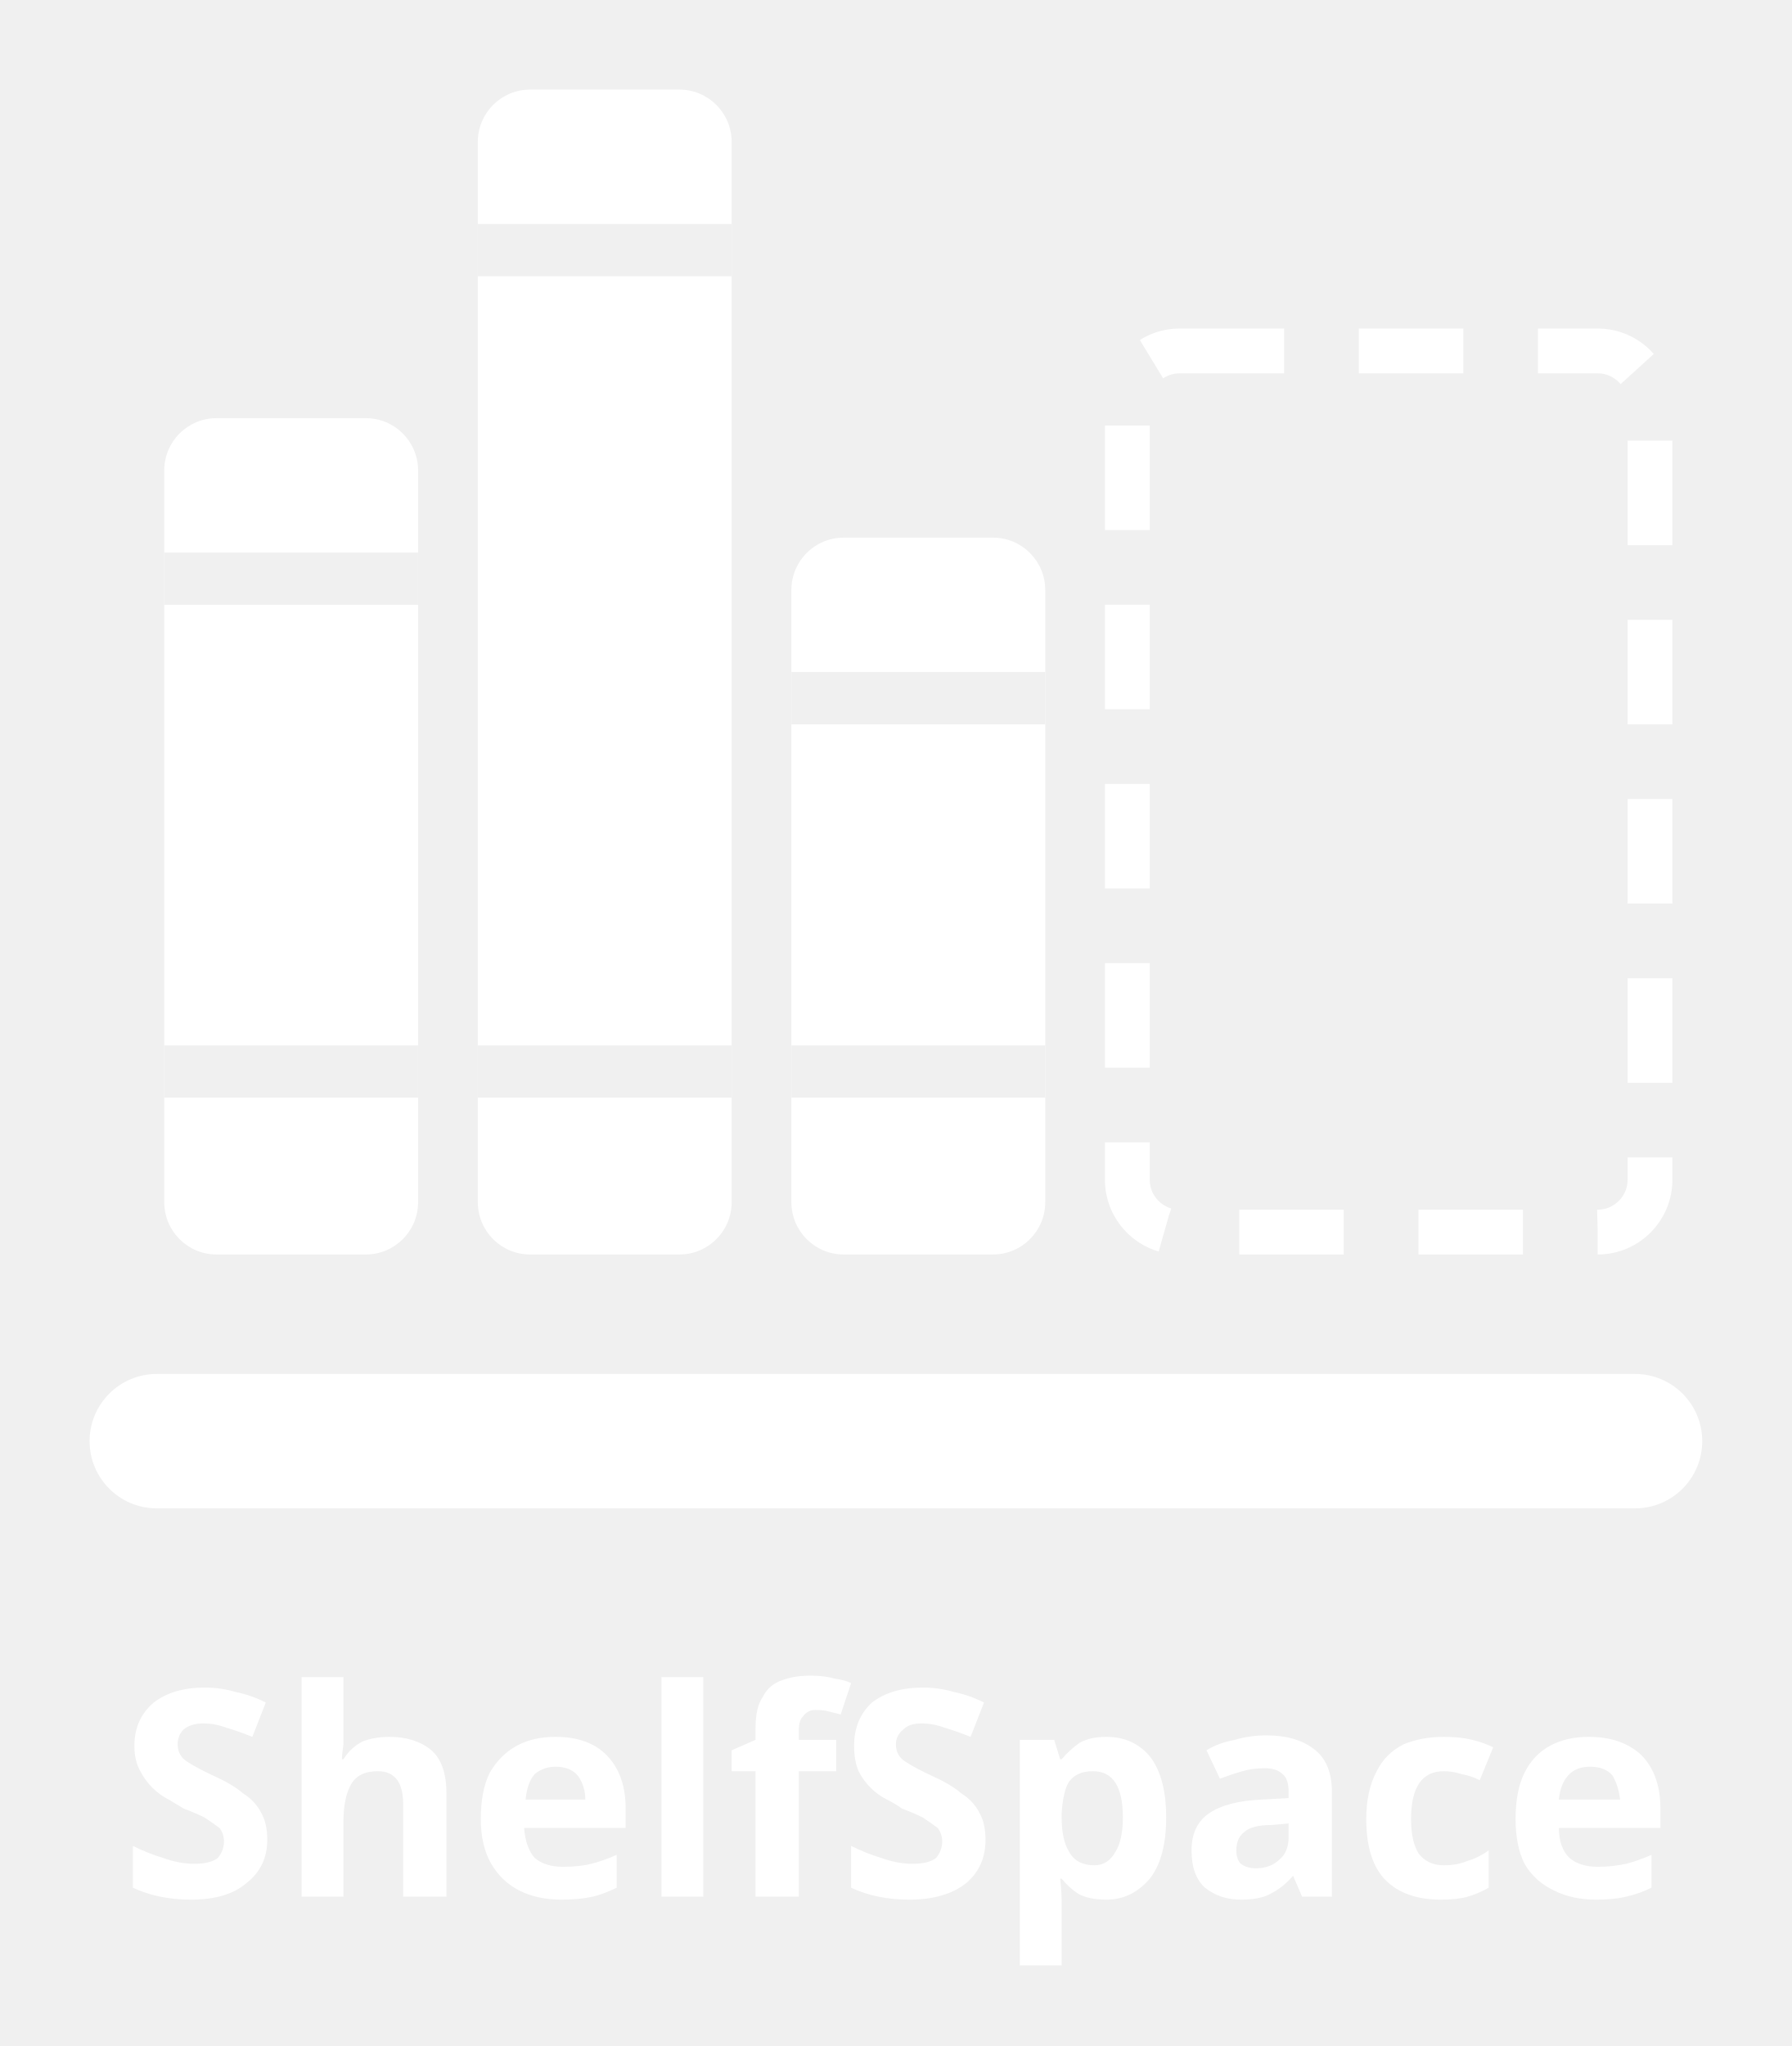
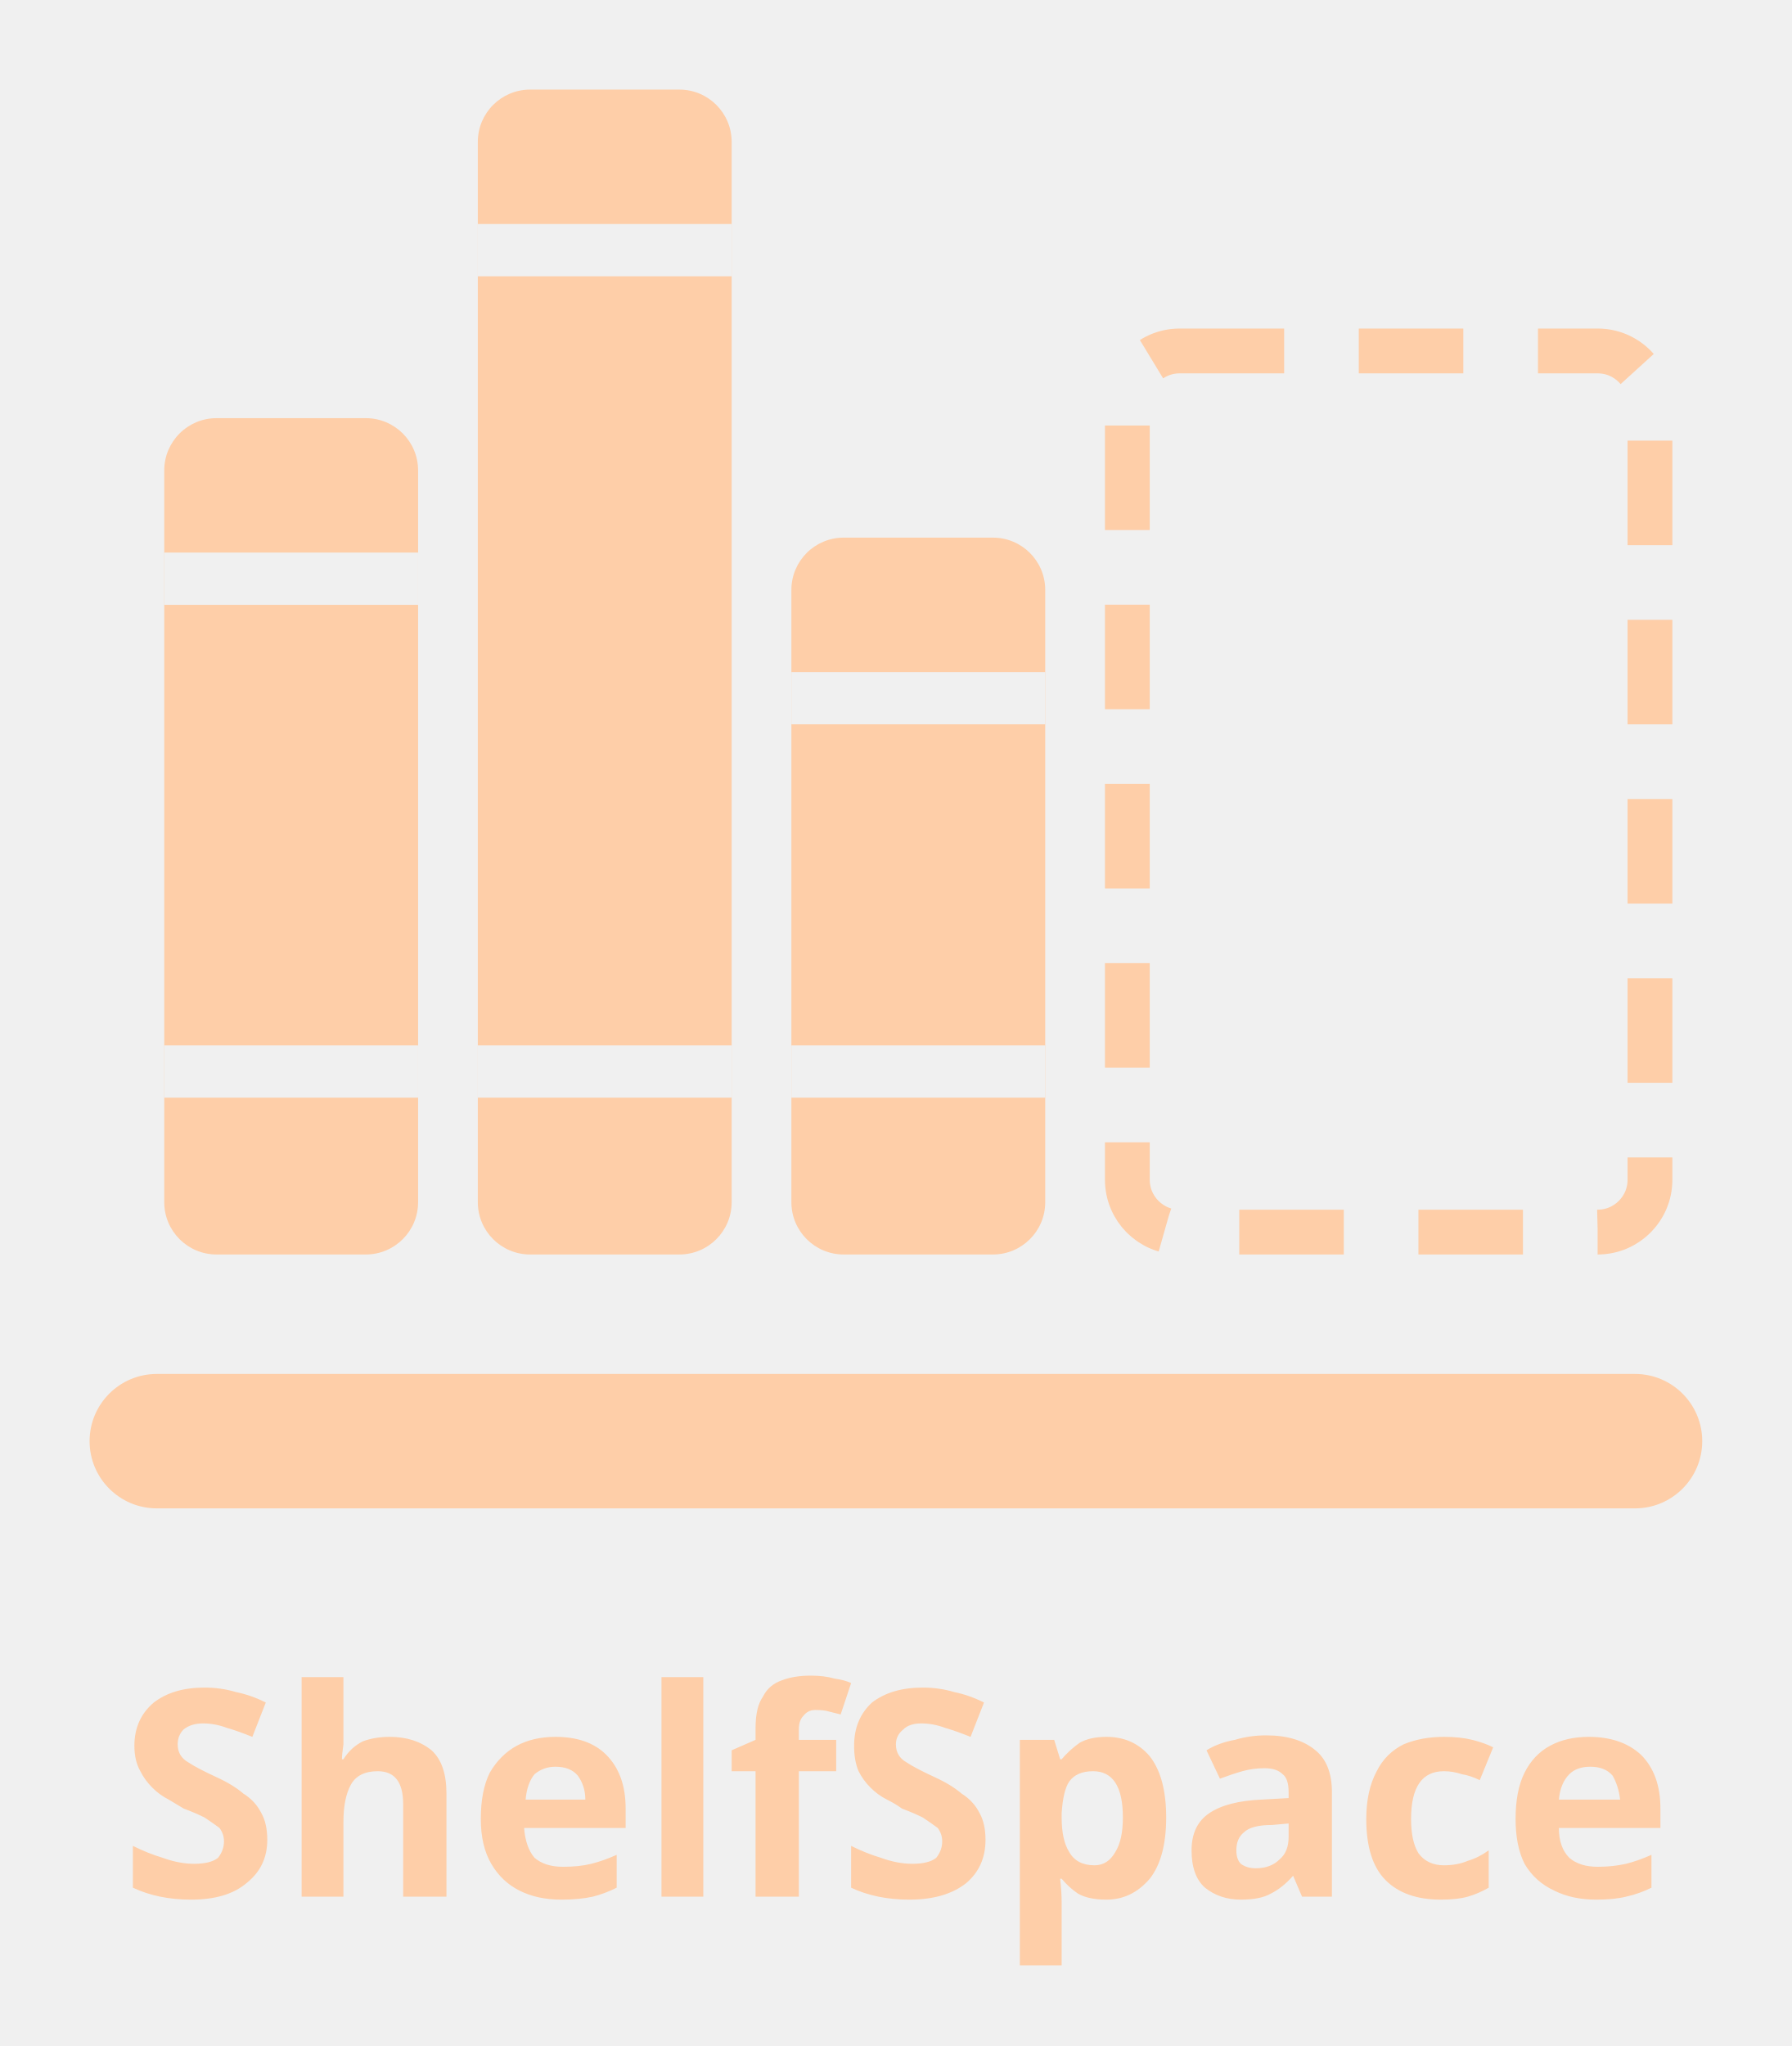
<svg xmlns="http://www.w3.org/2000/svg" width="120" height="137" viewBox="35.6 48 120 137">
  <defs>
    <mask id="spines" maskUnits="userSpaceOnUse" x="0" y="0" width="195" height="195">
      <rect width="195" height="195" fill="#ffffff" />
      <rect x="46.6" y="85.0" width="17.0" height="3.5" rx="0.0" fill="#000000" />
      <rect x="46.6" y="118.0" width="17.0" height="3.5" rx="0.0" fill="#000000" />
      <rect x="67.6" y="63.0" width="17.0" height="3.5" rx="0.0" fill="#000000" />
      <rect x="67.6" y="118.0" width="17.0" height="3.5" rx="0.0" fill="#000000" />
      <rect x="88.6" y="93.0" width="17.0" height="3.5" rx="0.0" fill="#000000" />
      <rect x="88.6" y="118.0" width="17.0" height="3.5" rx="0.0" fill="#000000" />
    </mask>
  </defs>
  <g mask="url(#spines)">
-     <rect x="41.6" y="140.0" width="108.0" height="9.0" rx="4.5" fill="#ffffff" />
-     <rect x="46.6" y="76.0" width="17.0" height="56.0" rx="3.5" fill="#ffffff" />
-     <rect x="67.6" y="54.0" width="17.0" height="78.0" rx="3.5" fill="#ffffff" />
-     <rect x="88.6" y="84.0" width="17.0" height="48.0" rx="3.5" fill="#ffffff" />
+     <rect x="41.6" y="140.0" width="108.0" height="9.0" rx="4.5" fill="#fecea8" />
+     <rect x="46.6" y="76.0" width="17.0" height="56.0" rx="3.5" fill="#fecea8" />
+     <rect x="67.6" y="54.0" width="17.0" height="78.0" rx="3.5" fill="#fecea8" />
+     <rect x="88.6" y="84.0" width="17.0" height="48.0" rx="3.5" fill="#fecea8" />
  </g>
-   <rect x="111.1" y="71.5" width="35" height="59" rx="3.5" fill="none" stroke="#ffffff" stroke-width="3" stroke-dasharray="7 5" />
-   <path transform="translate(0 13)" d="M53.5 158.2Q53.5 160 52.1 161.1Q50.8 162.2 48.4 162.2Q46.2 162.2 44.5 161.4L44.5 158.6Q45.5 159.1 46.5 159.4Q47.6 159.8 48.6 159.8Q49.7 159.8 50.2 159.4Q50.6 158.9 50.6 158.3Q50.6 157.8 50.3 157.4Q49.9 157.1 49.3 156.7Q48.7 156.4 47.9 156.1Q47.4 155.8 46.9 155.5Q46.3 155.2 45.8 154.7Q45.3 154.2 45 153.6Q44.6 152.9 44.6 151.9Q44.6 150.1 45.9 149Q47.2 148 49.3 148Q50.4 148 51.4 148.3Q52.4 148.5 53.4 149L52.5 151.3Q51.5 150.9 50.8 150.7Q50 150.4 49.2 150.4Q48.4 150.4 47.9 150.8Q47.5 151.2 47.5 151.8Q47.5 152.6 48.2 153Q48.8 153.4 50.1 154Q51.2 154.5 51.9 155.1Q52.7 155.6 53.1 156.4Q53.5 157.1 53.5 158.2ZM58.6 150.3Q58.6 151.1 58.6 151.8Q58.5 152.5 58.5 152.8L58.6 152.8Q59.1 152 59.9 151.6Q60.7 151.3 61.7 151.3Q63.4 151.3 64.5 152.2Q65.5 153.1 65.5 155.1L65.5 162L62.6 162L62.6 155.8Q62.6 153.6 60.9 153.6Q59.6 153.6 59.1 154.5Q58.6 155.4 58.6 157L58.6 162L55.8 162L55.8 147.3L58.6 147.3L58.6 150.3ZM72.8 151.3Q75 151.3 76.2 152.5Q77.5 153.8 77.5 156.1L77.5 157.4L70.7 157.4Q70.8 158.7 71.4 159.4Q72.1 160 73.3 160Q74.4 160 75.2 159.8Q76 159.6 76.9 159.2L76.9 161.4Q76.1 161.8 75.3 162Q74.4 162.2 73.2 162.2Q71.6 162.2 70.4 161.6Q69.2 161 68.5 159.8Q67.8 158.6 67.8 156.8Q67.8 154.9 68.4 153.7Q69.1 152.5 70.2 151.9Q71.3 151.3 72.8 151.3ZM72.8 153.3Q72 153.3 71.4 153.8Q70.9 154.4 70.8 155.5L74.8 155.5Q74.8 154.6 74.3 153.9Q73.8 153.3 72.8 153.3ZM82.7 162L79.9 162L79.9 147.3L82.7 147.3L82.7 162ZM91.6 153.6L89.1 153.6L89.1 162L86.2 162L86.2 153.6L84.6 153.6L84.6 152.2L86.2 151.5L86.2 150.7Q86.2 149.3 86.7 148.6Q87.1 147.8 88 147.5Q88.8 147.2 89.9 147.2Q90.8 147.2 91.5 147.4Q92.2 147.5 92.6 147.7L91.9 149.8Q91.5 149.7 91.1 149.6Q90.8 149.5 90.2 149.5Q89.7 149.5 89.4 149.9Q89.1 150.2 89.1 150.8L89.1 151.5L91.6 151.5L91.6 153.6ZM101.6 158.2Q101.6 160 100.3 161.1Q98.9 162.2 96.5 162.2Q94.3 162.2 92.6 161.4L92.6 158.6Q93.6 159.1 94.6 159.4Q95.7 159.8 96.7 159.8Q97.8 159.8 98.3 159.4Q98.7 158.9 98.7 158.3Q98.7 157.8 98.4 157.4Q98 157.1 97.4 156.7Q96.8 156.4 96 156.1Q95.6 155.8 95 155.5Q94.4 155.2 93.9 154.7Q93.4 154.2 93.1 153.6Q92.8 152.9 92.8 151.9Q92.8 150.1 94 149Q95.3 148 97.4 148Q98.5 148 99.5 148.3Q100.5 148.5 101.5 149L100.6 151.3Q99.6 150.9 98.9 150.7Q98.1 150.4 97.3 150.4Q96.5 150.4 96.1 150.8Q95.6 151.2 95.6 151.8Q95.6 152.6 96.3 153Q96.9 153.4 98.2 154Q99.3 154.5 100 155.1Q100.8 155.6 101.2 156.4Q101.6 157.1 101.6 158.2ZM109.7 151.3Q111.5 151.3 112.6 152.6Q113.7 154 113.7 156.7Q113.7 159.4 112.6 160.8Q111.4 162.2 109.7 162.2Q108.5 162.2 107.8 161.8Q107.2 161.4 106.7 160.8L106.6 160.8Q106.7 161.7 106.7 162.4L106.7 166.6L103.9 166.6L103.9 151.5L106.2 151.5L106.6 152.8L106.7 152.8Q107.2 152.2 107.9 151.7Q108.6 151.3 109.7 151.3ZM108.8 153.6Q107.7 153.6 107.2 154.3Q106.8 154.9 106.7 156.4L106.7 156.7Q106.7 158.2 107.2 159Q107.7 159.9 108.9 159.9Q109.8 159.9 110.3 159Q110.8 158.2 110.8 156.7Q110.8 153.6 108.8 153.6ZM120.4 151.2Q122.5 151.2 123.7 152.2Q124.8 153.1 124.8 155L124.8 162L122.8 162L122.2 160.6L122.2 160.6Q121.5 161.4 120.7 161.8Q120 162.2 118.7 162.2Q117.3 162.2 116.3 161.4Q115.4 160.6 115.4 158.9Q115.4 157.2 116.6 156.4Q117.8 155.6 120.1 155.5L121.9 155.4L121.9 155Q121.9 154.1 121.5 153.8Q121.1 153.4 120.3 153.4Q119.5 153.4 118.8 153.6Q118.1 153.8 117.3 154.1L116.4 152.2Q117.2 151.7 118.3 151.5Q119.3 151.2 120.4 151.2ZM120.8 157.2Q119.4 157.2 118.9 157.7Q118.4 158.1 118.4 158.9Q118.4 159.5 118.7 159.8Q119.1 160.1 119.7 160.1Q120.7 160.1 121.3 159.5Q121.9 159 121.9 158L121.9 157.1L120.8 157.2ZM132.1 162.2Q129.7 162.2 128.4 160.9Q127.1 159.6 127.1 156.8Q127.1 154.9 127.8 153.6Q128.4 152.4 129.6 151.8Q130.8 151.3 132.3 151.3Q133.4 151.3 134.2 151.5Q135 151.7 135.6 152L134.7 154.2Q134.1 153.9 133.5 153.8Q132.9 153.6 132.3 153.6Q130.1 153.6 130.1 156.8Q130.1 158.3 130.6 159.1Q131.2 159.9 132.3 159.9Q133.2 159.9 133.9 159.6Q134.6 159.4 135.3 158.9L135.3 161.4Q134.6 161.8 133.9 162Q133.2 162.2 132.1 162.2ZM142 151.3Q144.2 151.3 145.5 152.5Q146.8 153.8 146.8 156.1L146.8 157.4L140 157.4Q140 158.7 140.7 159.4Q141.4 160 142.6 160Q143.6 160 144.5 159.8Q145.3 159.6 146.2 159.2L146.2 161.4Q145.4 161.8 144.5 162Q143.7 162.2 142.5 162.2Q140.9 162.2 139.7 161.6Q138.4 161 137.7 159.8Q137.1 158.6 137.1 156.8Q137.1 154.9 137.7 153.7Q138.3 152.5 139.4 151.9Q140.5 151.3 142 151.3ZM142.1 153.3Q141.2 153.3 140.7 153.8Q140.1 154.4 140 155.5L144.1 155.5Q144 154.6 143.6 153.9Q143.1 153.3 142.1 153.3Z" fill="#ffffff" />
+   <rect x="111.1" y="71.5" width="35" height="59" rx="3.5" fill="none" stroke="#fecea8" stroke-width="3" stroke-dasharray="7 5" />
+   <path transform="translate(0 13)" d="M53.5 158.2Q53.5 160 52.1 161.1Q50.8 162.2 48.4 162.2Q46.2 162.2 44.5 161.4L44.5 158.6Q45.5 159.1 46.5 159.4Q47.6 159.8 48.6 159.8Q49.7 159.8 50.2 159.4Q50.6 158.9 50.6 158.3Q50.6 157.8 50.3 157.4Q49.9 157.1 49.3 156.7Q48.7 156.4 47.9 156.1Q47.4 155.8 46.9 155.5Q46.3 155.2 45.8 154.7Q45.3 154.2 45 153.6Q44.6 152.9 44.6 151.9Q44.6 150.1 45.9 149Q47.2 148 49.3 148Q50.4 148 51.4 148.3Q52.4 148.5 53.4 149L52.5 151.3Q51.5 150.9 50.8 150.7Q50 150.4 49.2 150.4Q48.4 150.4 47.9 150.8Q47.5 151.2 47.5 151.8Q47.5 152.6 48.2 153Q48.8 153.4 50.1 154Q51.2 154.5 51.9 155.1Q52.7 155.6 53.1 156.4Q53.5 157.1 53.5 158.2ZM58.6 150.3Q58.6 151.1 58.6 151.8Q58.5 152.5 58.5 152.8L58.6 152.8Q59.1 152 59.9 151.6Q60.7 151.3 61.7 151.3Q63.4 151.3 64.5 152.2Q65.5 153.1 65.5 155.1L65.5 162L62.6 162L62.6 155.8Q62.6 153.6 60.9 153.6Q59.6 153.6 59.1 154.5Q58.6 155.4 58.6 157L58.6 162L55.8 162L55.8 147.3L58.6 147.3L58.6 150.3ZM72.8 151.3Q75 151.3 76.2 152.5Q77.5 153.8 77.5 156.1L77.5 157.4L70.7 157.4Q70.8 158.7 71.4 159.4Q72.1 160 73.3 160Q74.4 160 75.2 159.8Q76 159.6 76.9 159.2L76.9 161.4Q76.1 161.8 75.3 162Q74.4 162.2 73.2 162.2Q71.6 162.2 70.4 161.6Q69.2 161 68.5 159.8Q67.8 158.6 67.8 156.8Q67.8 154.9 68.4 153.7Q69.1 152.5 70.2 151.9Q71.3 151.3 72.8 151.3ZM72.8 153.3Q72 153.3 71.4 153.8Q70.9 154.4 70.8 155.5L74.8 155.5Q74.8 154.6 74.3 153.9Q73.8 153.3 72.8 153.3ZM82.7 162L79.9 162L79.9 147.3L82.7 147.3L82.7 162ZM91.6 153.6L89.1 153.6L89.1 162L86.2 162L86.2 153.6L84.6 153.6L84.6 152.2L86.2 151.5L86.2 150.7Q86.2 149.3 86.7 148.6Q87.1 147.8 88 147.5Q88.8 147.2 89.9 147.2Q90.8 147.2 91.5 147.4Q92.2 147.5 92.6 147.7L91.9 149.8Q91.5 149.7 91.1 149.6Q90.8 149.5 90.2 149.5Q89.7 149.5 89.4 149.9Q89.1 150.2 89.1 150.8L89.1 151.5L91.6 151.5L91.6 153.6ZM101.6 158.2Q101.6 160 100.3 161.1Q98.9 162.2 96.5 162.2Q94.3 162.2 92.6 161.4L92.6 158.6Q93.6 159.1 94.6 159.4Q95.7 159.8 96.7 159.8Q97.8 159.8 98.3 159.4Q98.7 158.9 98.7 158.3Q98.7 157.8 98.4 157.4Q98 157.1 97.4 156.7Q96.8 156.4 96 156.1Q95.6 155.8 95 155.5Q94.4 155.2 93.9 154.7Q93.4 154.2 93.1 153.6Q92.8 152.9 92.8 151.9Q92.8 150.1 94 149Q95.3 148 97.4 148Q98.5 148 99.5 148.3Q100.5 148.5 101.5 149L100.6 151.3Q99.6 150.9 98.9 150.7Q98.1 150.4 97.3 150.4Q96.5 150.4 96.1 150.8Q95.6 151.2 95.6 151.8Q95.6 152.6 96.3 153Q96.9 153.4 98.2 154Q99.3 154.5 100 155.1Q100.8 155.6 101.2 156.4Q101.6 157.1 101.6 158.2ZM109.7 151.3Q111.5 151.3 112.6 152.6Q113.7 154 113.7 156.7Q113.7 159.4 112.6 160.8Q111.4 162.2 109.7 162.2Q108.5 162.2 107.8 161.8Q107.2 161.4 106.7 160.8L106.6 160.8Q106.7 161.7 106.7 162.4L106.7 166.6L103.9 166.6L103.9 151.5L106.2 151.5L106.6 152.8L106.7 152.8Q107.2 152.2 107.9 151.7Q108.6 151.3 109.7 151.3ZM108.8 153.6Q107.7 153.6 107.2 154.3Q106.8 154.9 106.7 156.4L106.7 156.7Q106.7 158.2 107.2 159Q107.7 159.9 108.9 159.9Q109.8 159.9 110.3 159Q110.8 158.2 110.8 156.7Q110.8 153.6 108.8 153.6ZM120.4 151.2Q122.5 151.2 123.7 152.2Q124.8 153.1 124.8 155L124.8 162L122.8 162L122.2 160.6L122.2 160.6Q121.5 161.4 120.7 161.8Q120 162.2 118.7 162.2Q117.3 162.2 116.3 161.4Q115.4 160.6 115.4 158.9Q115.4 157.2 116.6 156.4Q117.8 155.6 120.1 155.5L121.9 155.4L121.9 155Q121.9 154.1 121.5 153.8Q121.1 153.4 120.3 153.4Q119.5 153.4 118.8 153.6Q118.1 153.8 117.3 154.1L116.4 152.2Q117.2 151.7 118.3 151.5Q119.3 151.2 120.4 151.2ZM120.8 157.2Q119.4 157.2 118.9 157.7Q118.4 158.1 118.4 158.9Q118.4 159.5 118.7 159.8Q119.1 160.1 119.7 160.1Q120.7 160.1 121.3 159.5Q121.9 159 121.9 158L121.9 157.1L120.8 157.2ZM132.1 162.2Q129.7 162.2 128.4 160.9Q127.1 159.6 127.1 156.8Q127.1 154.9 127.8 153.6Q128.4 152.4 129.6 151.8Q130.8 151.3 132.3 151.3Q133.4 151.3 134.2 151.5Q135 151.7 135.6 152L134.7 154.2Q134.1 153.9 133.5 153.8Q132.9 153.6 132.3 153.6Q130.1 153.6 130.1 156.8Q130.1 158.3 130.6 159.1Q131.2 159.9 132.3 159.9Q133.2 159.9 133.9 159.6Q134.6 159.4 135.3 158.9L135.3 161.4Q134.6 161.8 133.9 162Q133.2 162.2 132.1 162.2ZM142 151.3Q144.2 151.3 145.5 152.5Q146.8 153.8 146.8 156.1L146.8 157.4L140 157.4Q140 158.7 140.7 159.4Q141.4 160 142.6 160Q143.6 160 144.5 159.8Q145.3 159.6 146.2 159.2L146.2 161.4Q145.4 161.8 144.5 162Q143.7 162.2 142.5 162.2Q140.9 162.2 139.7 161.6Q138.4 161 137.7 159.8Q137.1 158.6 137.1 156.8Q137.1 154.9 137.7 153.7Q138.3 152.5 139.4 151.9Q140.5 151.3 142 151.3ZM142.1 153.3Q141.2 153.3 140.7 153.8Q140.1 154.4 140 155.5L144.1 155.5Q144 154.6 143.6 153.9Q143.1 153.3 142.1 153.3Z" fill="#fecea8" />
</svg>
